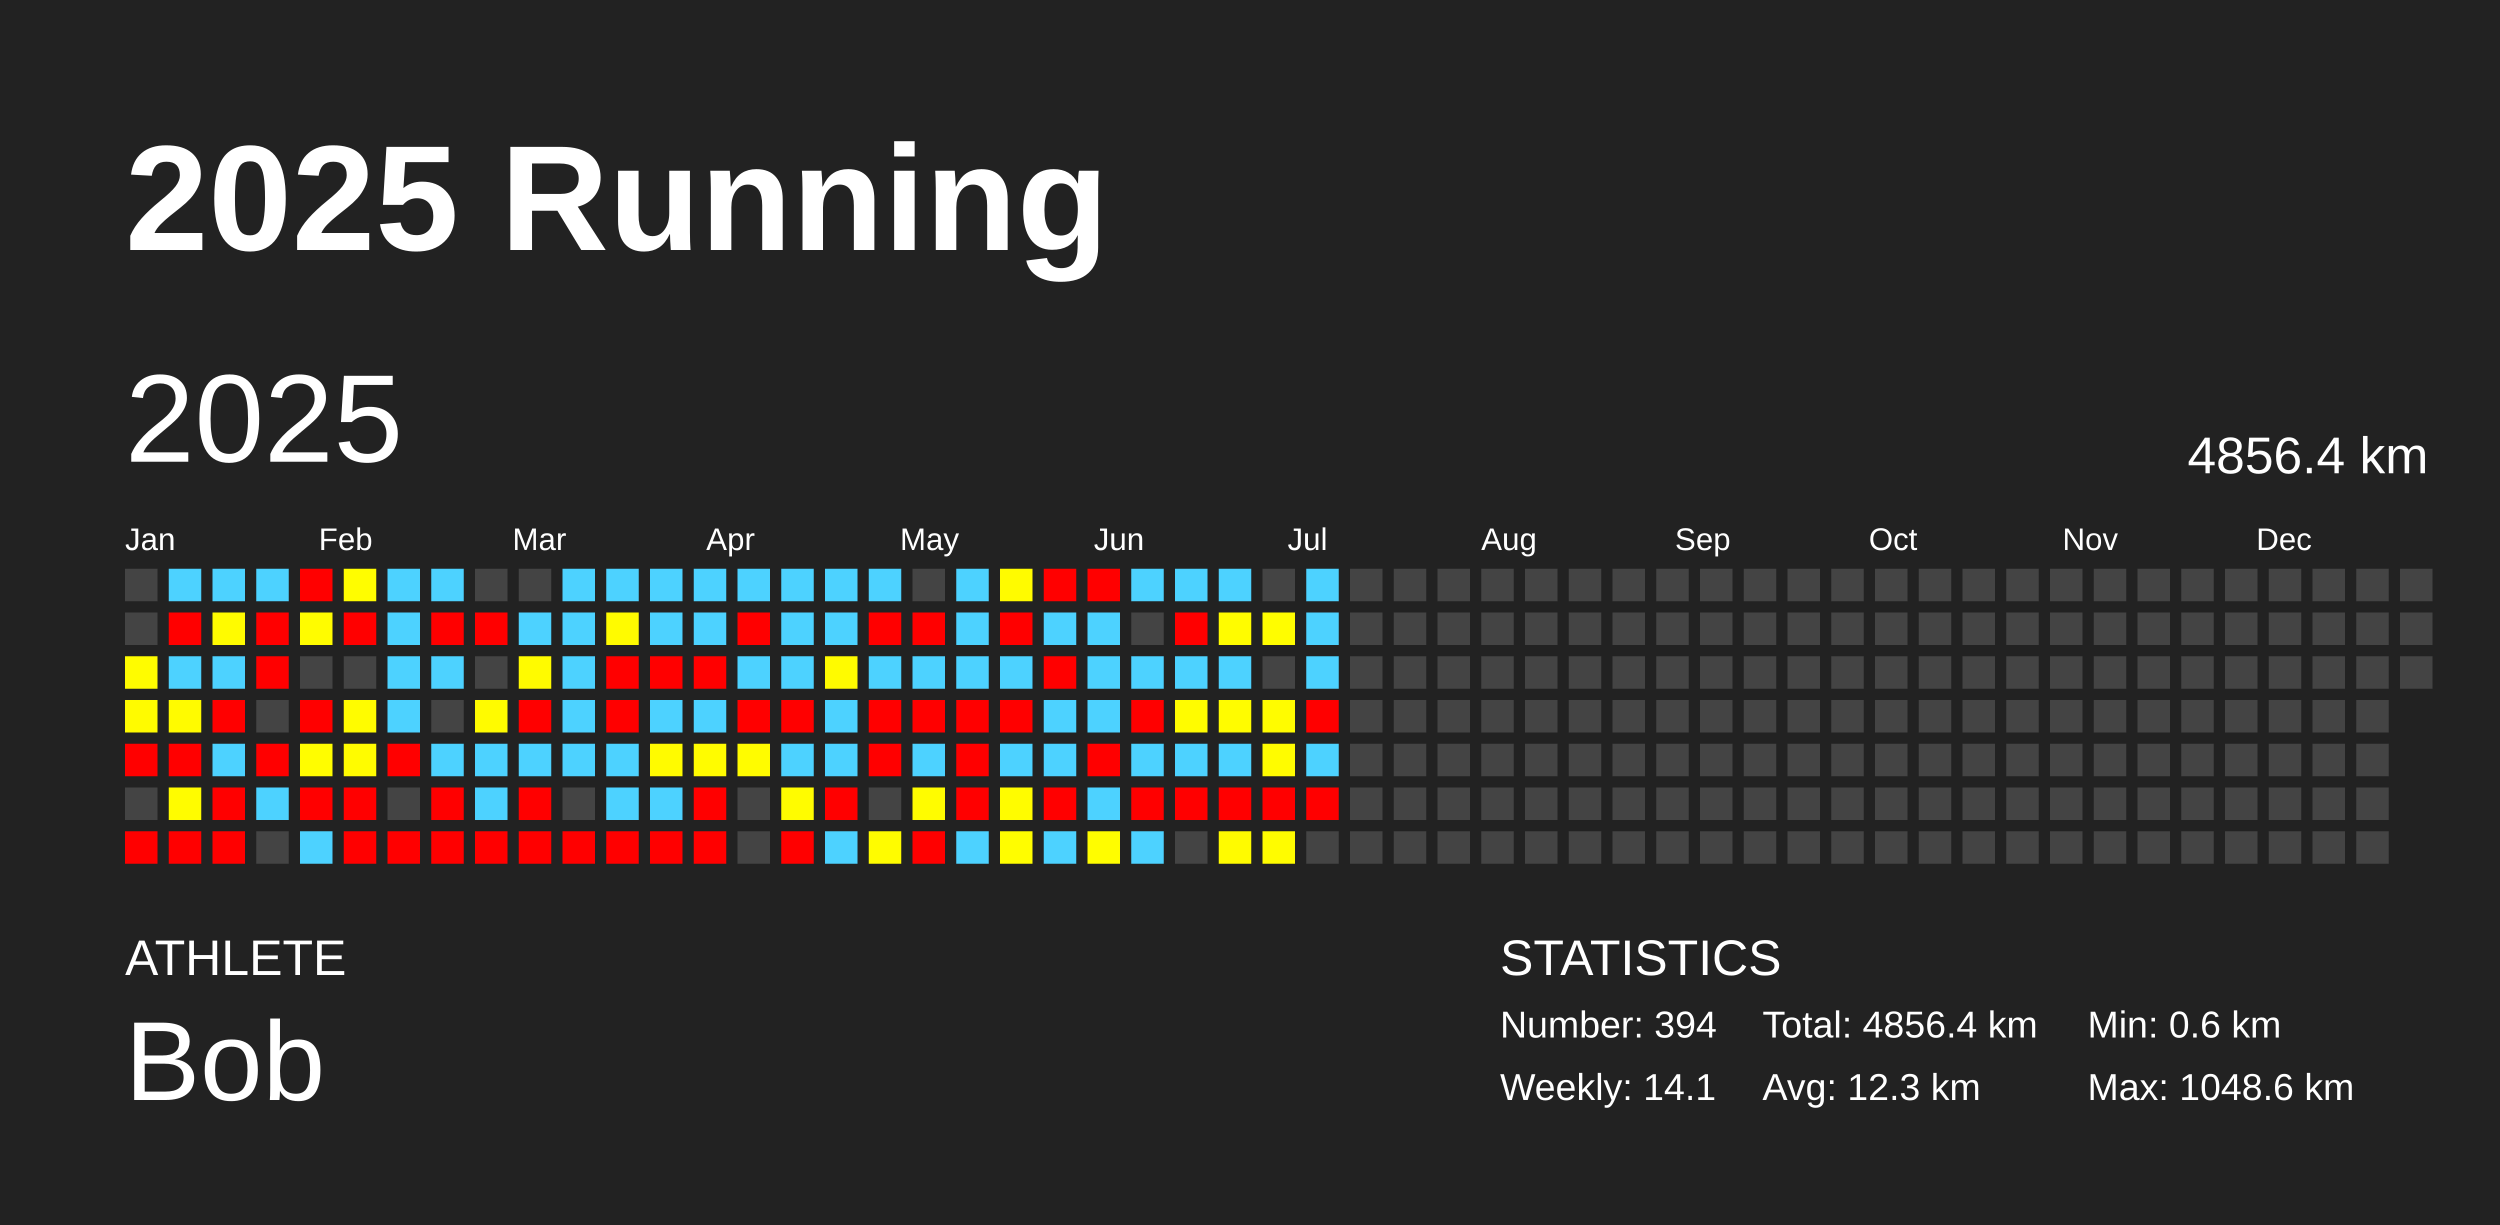
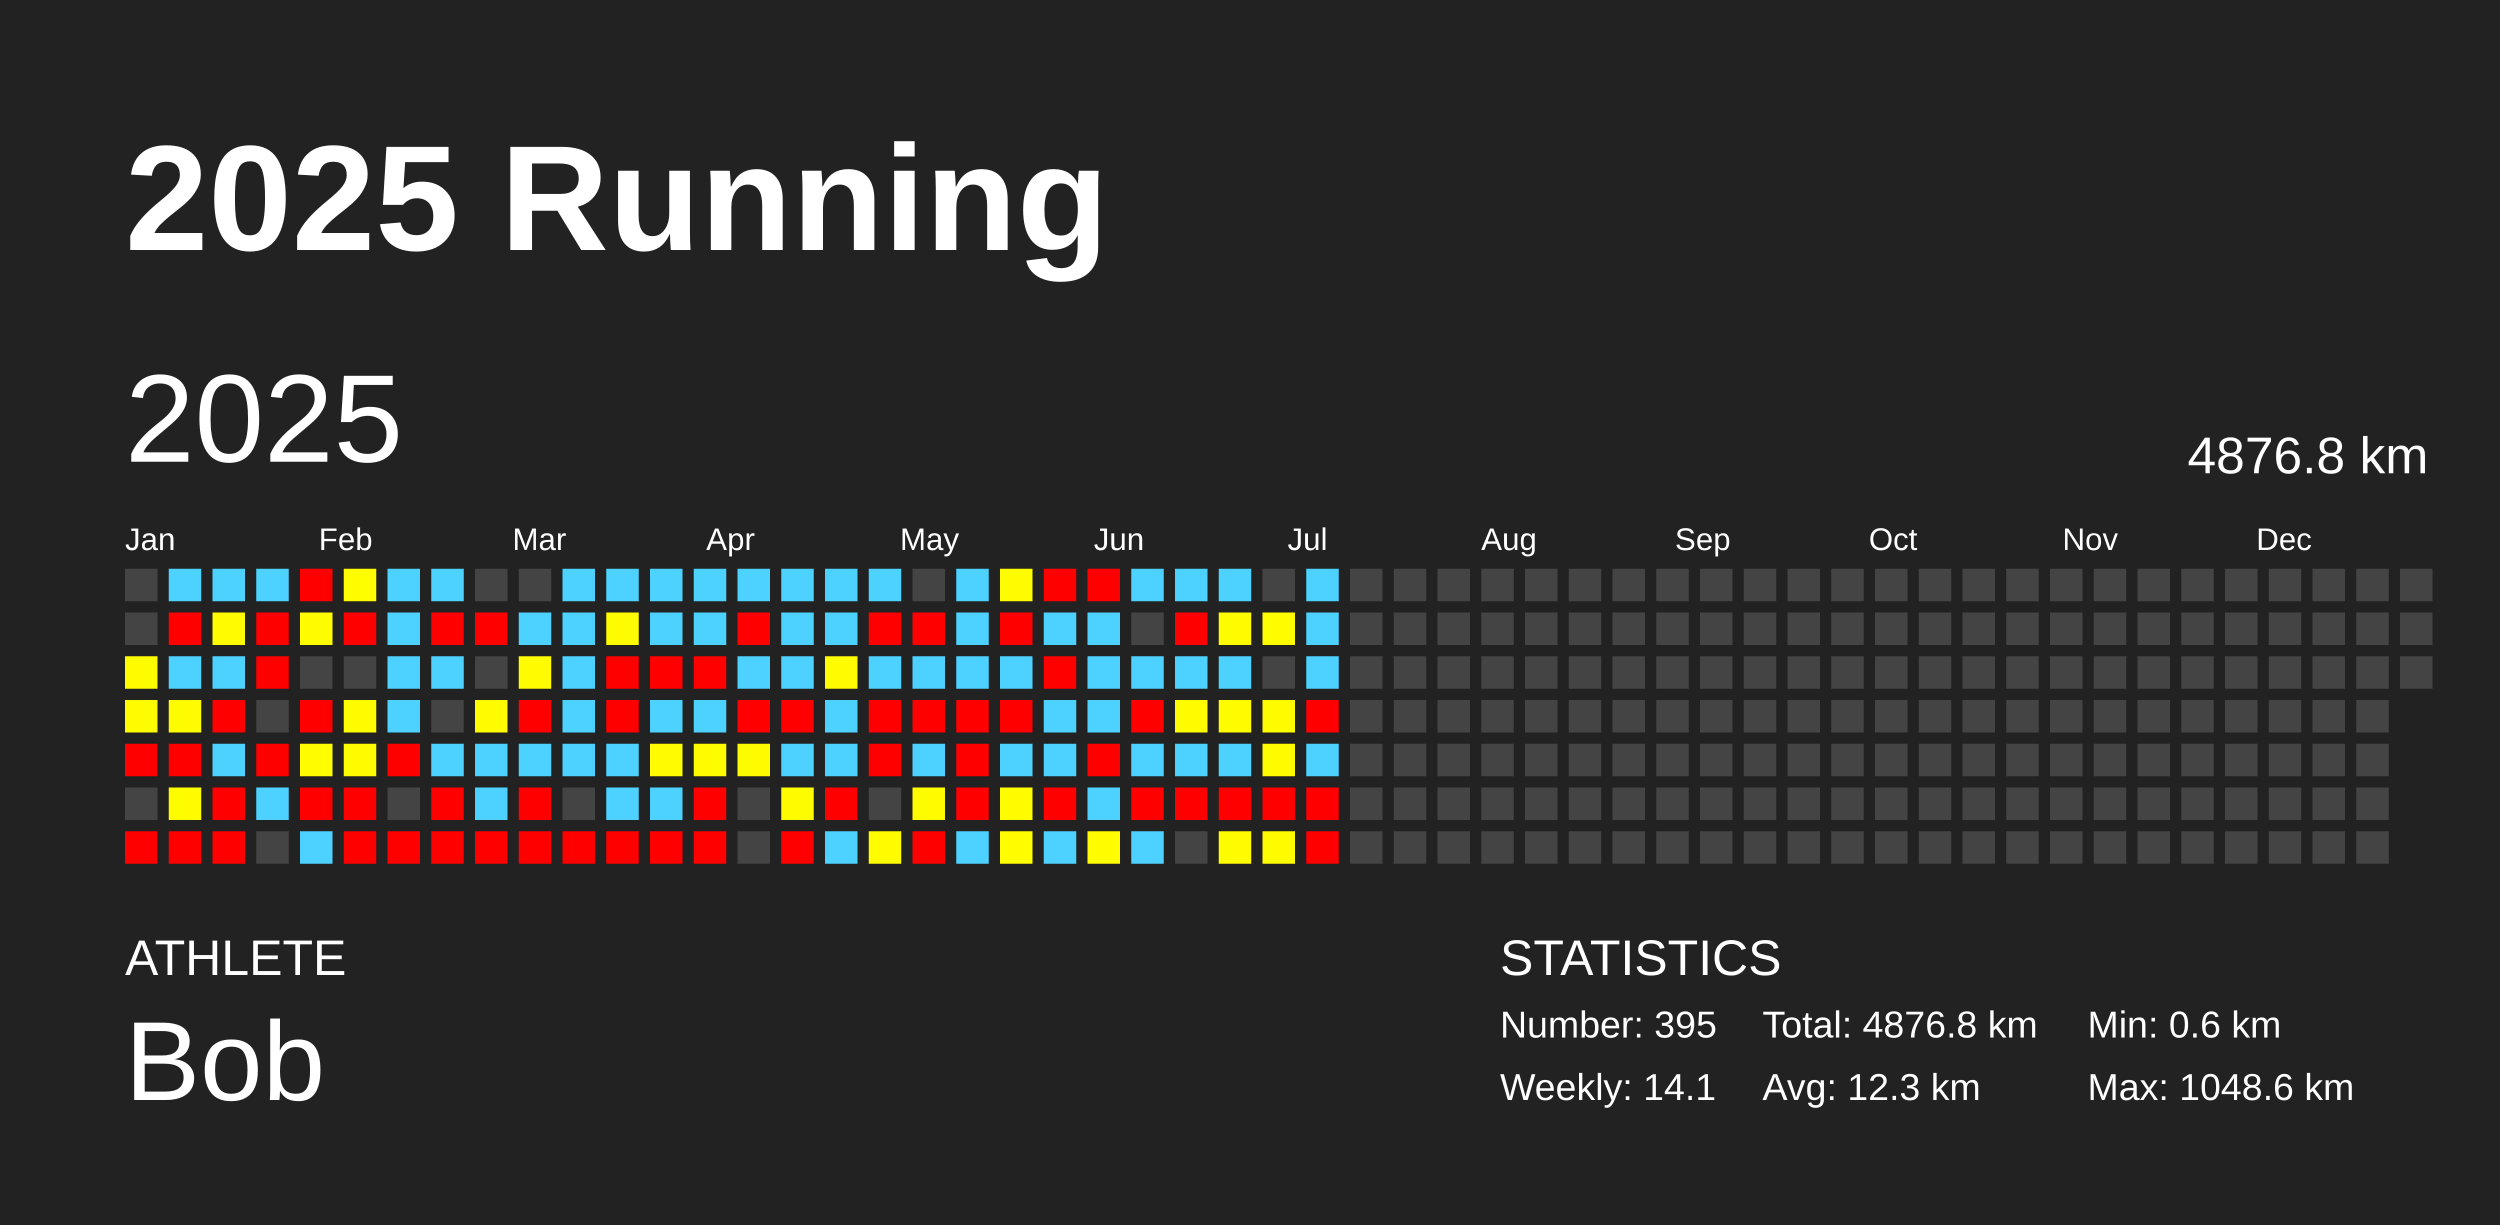
<svg xmlns="http://www.w3.org/2000/svg" baseProfile="full" height="98mm" version="1.1" viewBox="0,0,200,98" width="200mm">
  <defs />
  <rect fill="#222222" height="98" width="200" x="0" y="0" />
  <text fill="#FFFFFF" style="font-size:12px; font-family:Arial; font-weight:bold;" x="10" y="20">2025 Running</text>
  <text fill="#FFFFFF" style="font-size:4px; font-family:Arial" x="10" y="78">ATHLETE</text>
  <text fill="#FFFFFF" style="font-size:9px; font-family:Arial" x="10" y="88">Bob</text>
  <text fill="#FFFFFF" style="font-size:4px; font-family:Arial" x="120" y="78">STATISTICS</text>
-   <text fill="#FFFFFF" style="font-size:3px; font-family:Arial" x="120" y="83">Number: 394</text>
+   <text fill="#FFFFFF" style="font-size:3px; font-family:Arial" x="120" y="83">Number: 395</text>
  <text fill="#FFFFFF" style="font-size:3px; font-family:Arial" x="120" y="88">Weekly: 14.1</text>
-   <text fill="#FFFFFF" style="font-size:3px; font-family:Arial" x="141" y="83">Total: 4856.4 km</text>
+   <text fill="#FFFFFF" style="font-size:3px; font-family:Arial" x="141" y="83">Total: 4876.8 km</text>
  <text fill="#FFFFFF" style="font-size:3px; font-family:Arial" x="141" y="88">Avg: 12.3 km</text>
  <text fill="#FFFFFF" style="font-size:3px; font-family:Arial" x="167" y="83">Min: 0.6 km</text>
  <text fill="#FFFFFF" style="font-size:3px; font-family:Arial" x="167" y="88">Max: 1048.6 km</text>
  <text dominant-baseline="hanging" fill="#FFFFFF" style="font-size:10.0px; font-family:Arial;" x="10" y="30">2025</text>
-   <text dominant-baseline="hanging" fill="#FFFFFF" style="font-size:4.125px; font-family:Arial;" x="175" y="35">4856.4 km</text>
+   <text dominant-baseline="hanging" fill="#FFFFFF" style="font-size:4.125px; font-family:Arial;" x="175" y="35">4876.8 km</text>
  <text fill="#FFFFFF" style="font-size:2.5px; font-family:Arial" x="10.0" y="44">Jan</text>
  <text fill="#FFFFFF" style="font-size:2.5px; font-family:Arial" x="25.5" y="44">Feb</text>
  <text fill="#FFFFFF" style="font-size:2.5px; font-family:Arial" x="41.0" y="44">Mar</text>
  <text fill="#FFFFFF" style="font-size:2.5px; font-family:Arial" x="56.5" y="44">Apr</text>
  <text fill="#FFFFFF" style="font-size:2.5px; font-family:Arial" x="72.0" y="44">May</text>
  <text fill="#FFFFFF" style="font-size:2.5px; font-family:Arial" x="87.5" y="44">Jun</text>
  <text fill="#FFFFFF" style="font-size:2.5px; font-family:Arial" x="103.0" y="44">Jul</text>
  <text fill="#FFFFFF" style="font-size:2.5px; font-family:Arial" x="118.5" y="44">Aug</text>
  <text fill="#FFFFFF" style="font-size:2.5px; font-family:Arial" x="134.0" y="44">Sep</text>
  <text fill="#FFFFFF" style="font-size:2.5px; font-family:Arial" x="149.5" y="44">Oct</text>
  <text fill="#FFFFFF" style="font-size:2.5px; font-family:Arial" x="165.0" y="44">Nov</text>
  <text fill="#FFFFFF" style="font-size:2.5px; font-family:Arial" x="180.5" y="44">Dec</text>
  <rect fill="#444444" height="2.6" width="2.6" x="10.0" y="45.5" />
  <rect fill="#444444" height="2.6" width="2.6" x="10.0" y="49.0" />
  <rect fill="#fffc00" height="2.6" width="2.6" x="10.0" y="52.5" />
  <rect fill="#fffb00" height="2.6" width="2.6" x="10.0" y="56.0" />
  <rect fill="red" height="2.6" width="2.6" x="10.0" y="59.5" />
  <rect fill="#444444" height="2.6" width="2.6" x="10.0" y="63.0" />
  <rect fill="red" height="2.6" width="2.6" x="10.0" y="66.5" />
  <rect fill="#4dd2ff" height="2.6" width="2.6" x="13.5" y="45.5" />
  <rect fill="red" height="2.6" width="2.6" x="13.5" y="49.0" />
  <rect fill="#4dd2ff" height="2.6" width="2.6" x="13.5" y="52.5" />
  <rect fill="#fffb00" height="2.6" width="2.6" x="13.5" y="56.0" />
  <rect fill="red" height="2.6" width="2.6" x="13.5" y="59.5" />
  <rect fill="#fffc00" height="2.6" width="2.6" x="13.5" y="63.0" />
  <rect fill="red" height="2.6" width="2.6" x="13.5" y="66.5" />
  <rect fill="#4dd2ff" height="2.6" width="2.6" x="17.0" y="45.5" />
  <rect fill="#fffb00" height="2.6" width="2.6" x="17.0" y="49.0" />
  <rect fill="#4dd2ff" height="2.6" width="2.6" x="17.0" y="52.5" />
  <rect fill="red" height="2.6" width="2.6" x="17.0" y="56.0" />
  <rect fill="#4dd2ff" height="2.6" width="2.6" x="17.0" y="59.5" />
  <rect fill="red" height="2.6" width="2.6" x="17.0" y="63.0" />
  <rect fill="red" height="2.6" width="2.6" x="17.0" y="66.5" />
  <rect fill="#4dd2ff" height="2.6" width="2.6" x="20.5" y="45.5" />
  <rect fill="red" height="2.6" width="2.6" x="20.5" y="49.0" />
  <rect fill="red" height="2.6" width="2.6" x="20.5" y="52.5" />
  <rect fill="#444444" height="2.6" width="2.6" x="20.5" y="56.0" />
  <rect fill="red" height="2.6" width="2.6" x="20.5" y="59.5" />
  <rect fill="#4dd2ff" height="2.6" width="2.6" x="20.5" y="63.0" />
  <rect fill="#444444" height="2.6" width="2.6" x="20.5" y="66.5" />
  <rect fill="red" height="2.6" width="2.6" x="24.0" y="45.5" />
  <rect fill="#fffc00" height="2.6" width="2.6" x="24.0" y="49.0" />
  <rect fill="#444444" height="2.6" width="2.6" x="24.0" y="52.5" />
  <rect fill="red" height="2.6" width="2.6" x="24.0" y="56.0" />
  <rect fill="#fffd00" height="2.6" width="2.6" x="24.0" y="59.5" />
  <rect fill="red" height="2.6" width="2.6" x="24.0" y="63.0" />
  <rect fill="#4dd2ff" height="2.6" width="2.6" x="24.0" y="66.5" />
  <rect fill="#fffd00" height="2.6" width="2.6" x="27.5" y="45.5" />
  <rect fill="red" height="2.6" width="2.6" x="27.5" y="49.0" />
  <rect fill="#444444" height="2.6" width="2.6" x="27.5" y="52.5" />
  <rect fill="#fffc00" height="2.6" width="2.6" x="27.5" y="56.0" />
  <rect fill="#fffc00" height="2.6" width="2.6" x="27.5" y="59.5" />
  <rect fill="red" height="2.6" width="2.6" x="27.5" y="63.0" />
  <rect fill="red" height="2.6" width="2.6" x="27.5" y="66.5" />
  <rect fill="#4dd2ff" height="2.6" width="2.6" x="31.0" y="45.5" />
  <rect fill="#4dd2ff" height="2.6" width="2.6" x="31.0" y="49.0" />
  <rect fill="#4dd2ff" height="2.6" width="2.6" x="31.0" y="52.5" />
  <rect fill="#4dd2ff" height="2.6" width="2.6" x="31.0" y="56.0" />
  <rect fill="red" height="2.6" width="2.6" x="31.0" y="59.5" />
  <rect fill="#444444" height="2.6" width="2.6" x="31.0" y="63.0" />
  <rect fill="red" height="2.6" width="2.6" x="31.0" y="66.5" />
  <rect fill="#4dd2ff" height="2.6" width="2.6" x="34.5" y="45.5" />
  <rect fill="red" height="2.6" width="2.6" x="34.5" y="49.0" />
  <rect fill="#4dd2ff" height="2.6" width="2.6" x="34.5" y="52.5" />
  <rect fill="#444444" height="2.6" width="2.6" x="34.5" y="56.0" />
  <rect fill="#4dd2ff" height="2.6" width="2.6" x="34.5" y="59.5" />
  <rect fill="red" height="2.6" width="2.6" x="34.5" y="63.0" />
  <rect fill="red" height="2.6" width="2.6" x="34.5" y="66.5" />
  <rect fill="#444444" height="2.6" width="2.6" x="38.0" y="45.5" />
  <rect fill="red" height="2.6" width="2.6" x="38.0" y="49.0" />
  <rect fill="#444444" height="2.6" width="2.6" x="38.0" y="52.5" />
  <rect fill="#fffb00" height="2.6" width="2.6" x="38.0" y="56.0" />
  <rect fill="#4dd2ff" height="2.6" width="2.6" x="38.0" y="59.5" />
  <rect fill="#4dd2ff" height="2.6" width="2.6" x="38.0" y="63.0" />
  <rect fill="red" height="2.6" width="2.6" x="38.0" y="66.5" />
  <rect fill="#444444" height="2.6" width="2.6" x="41.5" y="45.5" />
  <rect fill="#4dd2ff" height="2.6" width="2.6" x="41.5" y="49.0" />
  <rect fill="#fffb00" height="2.6" width="2.6" x="41.5" y="52.5" />
  <rect fill="red" height="2.6" width="2.6" x="41.5" y="56.0" />
  <rect fill="#4dd2ff" height="2.6" width="2.6" x="41.5" y="59.5" />
  <rect fill="red" height="2.6" width="2.6" x="41.5" y="63.0" />
  <rect fill="red" height="2.6" width="2.6" x="41.5" y="66.5" />
  <rect fill="#4dd2ff" height="2.6" width="2.6" x="45.0" y="45.5" />
  <rect fill="#4dd2ff" height="2.6" width="2.6" x="45.0" y="49.0" />
  <rect fill="#4dd2ff" height="2.6" width="2.6" x="45.0" y="52.5" />
  <rect fill="#4dd2ff" height="2.6" width="2.6" x="45.0" y="56.0" />
  <rect fill="#4dd2ff" height="2.6" width="2.6" x="45.0" y="59.5" />
  <rect fill="#444444" height="2.6" width="2.6" x="45.0" y="63.0" />
  <rect fill="red" height="2.6" width="2.6" x="45.0" y="66.5" />
  <rect fill="#4dd2ff" height="2.6" width="2.6" x="48.5" y="45.5" />
  <rect fill="#fffb00" height="2.6" width="2.6" x="48.5" y="49.0" />
  <rect fill="red" height="2.6" width="2.6" x="48.5" y="52.5" />
  <rect fill="red" height="2.6" width="2.6" x="48.5" y="56.0" />
  <rect fill="#4dd2ff" height="2.6" width="2.6" x="48.5" y="59.5" />
  <rect fill="#4dd2ff" height="2.6" width="2.6" x="48.5" y="63.0" />
  <rect fill="red" height="2.6" width="2.6" x="48.5" y="66.5" />
  <rect fill="#4dd2ff" height="2.6" width="2.6" x="52.0" y="45.5" />
  <rect fill="#4dd2ff" height="2.6" width="2.6" x="52.0" y="49.0" />
  <rect fill="red" height="2.6" width="2.6" x="52.0" y="52.5" />
  <rect fill="#4dd2ff" height="2.6" width="2.6" x="52.0" y="56.0" />
  <rect fill="#fffb00" height="2.6" width="2.6" x="52.0" y="59.5" />
  <rect fill="#4dd2ff" height="2.6" width="2.6" x="52.0" y="63.0" />
  <rect fill="red" height="2.6" width="2.6" x="52.0" y="66.5" />
  <rect fill="#4dd2ff" height="2.6" width="2.6" x="55.5" y="45.5" />
  <rect fill="#4dd2ff" height="2.6" width="2.6" x="55.5" y="49.0" />
  <rect fill="red" height="2.6" width="2.6" x="55.5" y="52.5" />
  <rect fill="#4dd2ff" height="2.6" width="2.6" x="55.5" y="56.0" />
  <rect fill="#fffc00" height="2.6" width="2.6" x="55.5" y="59.5" />
  <rect fill="red" height="2.6" width="2.6" x="55.5" y="63.0" />
  <rect fill="red" height="2.6" width="2.6" x="55.5" y="66.5" />
  <rect fill="#4dd2ff" height="2.6" width="2.6" x="59.0" y="45.5" />
  <rect fill="red" height="2.6" width="2.6" x="59.0" y="49.0" />
  <rect fill="#4dd2ff" height="2.6" width="2.6" x="59.0" y="52.5" />
  <rect fill="red" height="2.6" width="2.6" x="59.0" y="56.0" />
  <rect fill="#fffc00" height="2.6" width="2.6" x="59.0" y="59.5" />
  <rect fill="#444444" height="2.6" width="2.6" x="59.0" y="63.0" />
  <rect fill="#444444" height="2.6" width="2.6" x="59.0" y="66.5" />
  <rect fill="#4dd2ff" height="2.6" width="2.6" x="62.5" y="45.5" />
  <rect fill="#4dd2ff" height="2.6" width="2.6" x="62.5" y="49.0" />
  <rect fill="#4dd2ff" height="2.6" width="2.6" x="62.5" y="52.5" />
  <rect fill="red" height="2.6" width="2.6" x="62.5" y="56.0" />
  <rect fill="#4dd2ff" height="2.6" width="2.6" x="62.5" y="59.5" />
  <rect fill="#fffc00" height="2.6" width="2.6" x="62.5" y="63.0" />
  <rect fill="red" height="2.6" width="2.6" x="62.5" y="66.5" />
  <rect fill="#4dd2ff" height="2.6" width="2.6" x="66.0" y="45.5" />
  <rect fill="#4dd2ff" height="2.6" width="2.6" x="66.0" y="49.0" />
  <rect fill="#fffb00" height="2.6" width="2.6" x="66.0" y="52.5" />
  <rect fill="#4dd2ff" height="2.6" width="2.6" x="66.0" y="56.0" />
  <rect fill="#4dd2ff" height="2.6" width="2.6" x="66.0" y="59.5" />
  <rect fill="red" height="2.6" width="2.6" x="66.0" y="63.0" />
  <rect fill="#4dd2ff" height="2.6" width="2.6" x="66.0" y="66.5" />
  <rect fill="#4dd2ff" height="2.6" width="2.6" x="69.5" y="45.5" />
  <rect fill="red" height="2.6" width="2.6" x="69.5" y="49.0" />
  <rect fill="#4dd2ff" height="2.6" width="2.6" x="69.5" y="52.5" />
  <rect fill="red" height="2.6" width="2.6" x="69.5" y="56.0" />
  <rect fill="red" height="2.6" width="2.6" x="69.5" y="59.5" />
  <rect fill="#444444" height="2.6" width="2.6" x="69.5" y="63.0" />
  <rect fill="#fffc00" height="2.6" width="2.6" x="69.5" y="66.5" />
  <rect fill="#444444" height="2.6" width="2.6" x="73.0" y="45.5" />
  <rect fill="red" height="2.6" width="2.6" x="73.0" y="49.0" />
  <rect fill="#4dd2ff" height="2.6" width="2.6" x="73.0" y="52.5" />
  <rect fill="red" height="2.6" width="2.6" x="73.0" y="56.0" />
  <rect fill="#4dd2ff" height="2.6" width="2.6" x="73.0" y="59.5" />
  <rect fill="#fffc00" height="2.6" width="2.6" x="73.0" y="63.0" />
  <rect fill="red" height="2.6" width="2.6" x="73.0" y="66.5" />
  <rect fill="#4dd2ff" height="2.6" width="2.6" x="76.5" y="45.5" />
  <rect fill="#4dd2ff" height="2.6" width="2.6" x="76.5" y="49.0" />
  <rect fill="#4dd2ff" height="2.6" width="2.6" x="76.5" y="52.5" />
  <rect fill="red" height="2.6" width="2.6" x="76.5" y="56.0" />
  <rect fill="red" height="2.6" width="2.6" x="76.5" y="59.5" />
  <rect fill="red" height="2.6" width="2.6" x="76.5" y="63.0" />
  <rect fill="#4dd2ff" height="2.6" width="2.6" x="76.5" y="66.5" />
  <rect fill="#fffb00" height="2.6" width="2.6" x="80.0" y="45.5" />
  <rect fill="red" height="2.6" width="2.6" x="80.0" y="49.0" />
  <rect fill="#4dd2ff" height="2.6" width="2.6" x="80.0" y="52.5" />
  <rect fill="red" height="2.6" width="2.6" x="80.0" y="56.0" />
  <rect fill="#4dd2ff" height="2.6" width="2.6" x="80.0" y="59.5" />
  <rect fill="#fffc00" height="2.6" width="2.6" x="80.0" y="63.0" />
  <rect fill="#fffd00" height="2.6" width="2.6" x="80.0" y="66.5" />
  <rect fill="red" height="2.6" width="2.6" x="83.5" y="45.5" />
  <rect fill="#4dd2ff" height="2.6" width="2.6" x="83.5" y="49.0" />
  <rect fill="red" height="2.6" width="2.6" x="83.5" y="52.5" />
  <rect fill="#4dd2ff" height="2.6" width="2.6" x="83.5" y="56.0" />
  <rect fill="#4dd2ff" height="2.6" width="2.6" x="83.5" y="59.5" />
  <rect fill="red" height="2.6" width="2.6" x="83.5" y="63.0" />
  <rect fill="#4dd2ff" height="2.6" width="2.6" x="83.5" y="66.5" />
  <rect fill="red" height="2.6" width="2.6" x="87.0" y="45.5" />
  <rect fill="#4dd2ff" height="2.6" width="2.6" x="87.0" y="49.0" />
  <rect fill="#4dd2ff" height="2.6" width="2.6" x="87.0" y="52.5" />
  <rect fill="#4dd2ff" height="2.6" width="2.6" x="87.0" y="56.0" />
  <rect fill="red" height="2.6" width="2.6" x="87.0" y="59.5" />
  <rect fill="#4dd2ff" height="2.6" width="2.6" x="87.0" y="63.0" />
  <rect fill="#fffd00" height="2.6" width="2.6" x="87.0" y="66.5" />
  <rect fill="#4dd2ff" height="2.6" width="2.6" x="90.5" y="45.5" />
  <rect fill="#444444" height="2.6" width="2.6" x="90.5" y="49.0" />
  <rect fill="#4dd2ff" height="2.6" width="2.6" x="90.5" y="52.5" />
  <rect fill="red" height="2.6" width="2.6" x="90.5" y="56.0" />
  <rect fill="#4dd2ff" height="2.6" width="2.6" x="90.5" y="59.5" />
  <rect fill="red" height="2.6" width="2.6" x="90.5" y="63.0" />
  <rect fill="#4dd2ff" height="2.6" width="2.6" x="90.5" y="66.5" />
  <rect fill="#4dd2ff" height="2.6" width="2.6" x="94.0" y="45.5" />
  <rect fill="red" height="2.6" width="2.6" x="94.0" y="49.0" />
  <rect fill="#4dd2ff" height="2.6" width="2.6" x="94.0" y="52.5" />
  <rect fill="#fffc00" height="2.6" width="2.6" x="94.0" y="56.0" />
  <rect fill="#4dd2ff" height="2.6" width="2.6" x="94.0" y="59.5" />
  <rect fill="red" height="2.6" width="2.6" x="94.0" y="63.0" />
  <rect fill="#444444" height="2.6" width="2.6" x="94.0" y="66.5" />
  <rect fill="#4dd2ff" height="2.6" width="2.6" x="97.5" y="45.5" />
  <rect fill="#fffc00" height="2.6" width="2.6" x="97.5" y="49.0" />
  <rect fill="#4dd2ff" height="2.6" width="2.6" x="97.5" y="52.5" />
  <rect fill="#fffc00" height="2.6" width="2.6" x="97.5" y="56.0" />
  <rect fill="#4dd2ff" height="2.6" width="2.6" x="97.5" y="59.5" />
  <rect fill="red" height="2.6" width="2.6" x="97.5" y="63.0" />
  <rect fill="#fffb00" height="2.6" width="2.6" x="97.5" y="66.5" />
  <rect fill="#444444" height="2.6" width="2.6" x="101.0" y="45.5" />
  <rect fill="#fffd00" height="2.6" width="2.6" x="101.0" y="49.0" />
  <rect fill="#444444" height="2.6" width="2.6" x="101.0" y="52.5" />
  <rect fill="#fffc00" height="2.6" width="2.6" x="101.0" y="56.0" />
  <rect fill="#fffc00" height="2.6" width="2.6" x="101.0" y="59.5" />
  <rect fill="red" height="2.6" width="2.6" x="101.0" y="63.0" />
  <rect fill="#fffc00" height="2.6" width="2.6" x="101.0" y="66.5" />
  <rect fill="#4dd2ff" height="2.6" width="2.6" x="104.5" y="45.5" />
  <rect fill="#4dd2ff" height="2.6" width="2.6" x="104.5" y="49.0" />
  <rect fill="#4dd2ff" height="2.6" width="2.6" x="104.5" y="52.5" />
  <rect fill="red" height="2.6" width="2.6" x="104.5" y="56.0" />
  <rect fill="#4dd2ff" height="2.6" width="2.6" x="104.5" y="59.5" />
  <rect fill="red" height="2.6" width="2.6" x="104.5" y="63.0" />
-   <rect fill="#444444" height="2.6" width="2.6" x="104.5" y="66.5" />
+   <rect fill="red" height="2.6" width="2.6" x="104.5" y="66.5" />
  <rect fill="#444444" height="2.6" width="2.6" x="108.0" y="45.5" />
  <rect fill="#444444" height="2.6" width="2.6" x="108.0" y="49.0" />
  <rect fill="#444444" height="2.6" width="2.6" x="108.0" y="52.5" />
  <rect fill="#444444" height="2.6" width="2.6" x="108.0" y="56.0" />
  <rect fill="#444444" height="2.6" width="2.6" x="108.0" y="59.5" />
  <rect fill="#444444" height="2.6" width="2.6" x="108.0" y="63.0" />
  <rect fill="#444444" height="2.6" width="2.6" x="108.0" y="66.5" />
  <rect fill="#444444" height="2.6" width="2.6" x="111.5" y="45.5" />
  <rect fill="#444444" height="2.6" width="2.6" x="111.5" y="49.0" />
  <rect fill="#444444" height="2.6" width="2.6" x="111.5" y="52.5" />
  <rect fill="#444444" height="2.6" width="2.6" x="111.5" y="56.0" />
  <rect fill="#444444" height="2.6" width="2.6" x="111.5" y="59.5" />
  <rect fill="#444444" height="2.6" width="2.6" x="111.5" y="63.0" />
  <rect fill="#444444" height="2.6" width="2.6" x="111.5" y="66.5" />
  <rect fill="#444444" height="2.6" width="2.6" x="115.0" y="45.5" />
  <rect fill="#444444" height="2.6" width="2.6" x="115.0" y="49.0" />
  <rect fill="#444444" height="2.6" width="2.6" x="115.0" y="52.5" />
  <rect fill="#444444" height="2.6" width="2.6" x="115.0" y="56.0" />
  <rect fill="#444444" height="2.6" width="2.6" x="115.0" y="59.5" />
  <rect fill="#444444" height="2.6" width="2.6" x="115.0" y="63.0" />
  <rect fill="#444444" height="2.6" width="2.6" x="115.0" y="66.5" />
  <rect fill="#444444" height="2.6" width="2.6" x="118.5" y="45.5" />
  <rect fill="#444444" height="2.6" width="2.6" x="118.5" y="49.0" />
  <rect fill="#444444" height="2.6" width="2.6" x="118.5" y="52.5" />
  <rect fill="#444444" height="2.6" width="2.6" x="118.5" y="56.0" />
  <rect fill="#444444" height="2.6" width="2.6" x="118.5" y="59.5" />
  <rect fill="#444444" height="2.6" width="2.6" x="118.5" y="63.0" />
  <rect fill="#444444" height="2.6" width="2.6" x="118.5" y="66.5" />
  <rect fill="#444444" height="2.6" width="2.6" x="122.0" y="45.5" />
  <rect fill="#444444" height="2.6" width="2.6" x="122.0" y="49.0" />
  <rect fill="#444444" height="2.6" width="2.6" x="122.0" y="52.5" />
  <rect fill="#444444" height="2.6" width="2.6" x="122.0" y="56.0" />
  <rect fill="#444444" height="2.6" width="2.6" x="122.0" y="59.5" />
  <rect fill="#444444" height="2.6" width="2.6" x="122.0" y="63.0" />
  <rect fill="#444444" height="2.6" width="2.6" x="122.0" y="66.5" />
  <rect fill="#444444" height="2.6" width="2.6" x="125.5" y="45.5" />
  <rect fill="#444444" height="2.6" width="2.6" x="125.5" y="49.0" />
  <rect fill="#444444" height="2.6" width="2.6" x="125.5" y="52.5" />
  <rect fill="#444444" height="2.6" width="2.6" x="125.5" y="56.0" />
  <rect fill="#444444" height="2.6" width="2.6" x="125.5" y="59.5" />
  <rect fill="#444444" height="2.6" width="2.6" x="125.5" y="63.0" />
  <rect fill="#444444" height="2.6" width="2.6" x="125.5" y="66.5" />
  <rect fill="#444444" height="2.6" width="2.6" x="129.0" y="45.5" />
  <rect fill="#444444" height="2.6" width="2.6" x="129.0" y="49.0" />
  <rect fill="#444444" height="2.6" width="2.6" x="129.0" y="52.5" />
  <rect fill="#444444" height="2.6" width="2.6" x="129.0" y="56.0" />
  <rect fill="#444444" height="2.6" width="2.6" x="129.0" y="59.5" />
  <rect fill="#444444" height="2.6" width="2.6" x="129.0" y="63.0" />
  <rect fill="#444444" height="2.6" width="2.6" x="129.0" y="66.5" />
  <rect fill="#444444" height="2.6" width="2.6" x="132.5" y="45.5" />
  <rect fill="#444444" height="2.6" width="2.6" x="132.5" y="49.0" />
  <rect fill="#444444" height="2.6" width="2.6" x="132.5" y="52.5" />
  <rect fill="#444444" height="2.6" width="2.6" x="132.5" y="56.0" />
  <rect fill="#444444" height="2.6" width="2.6" x="132.5" y="59.5" />
  <rect fill="#444444" height="2.6" width="2.6" x="132.5" y="63.0" />
  <rect fill="#444444" height="2.6" width="2.6" x="132.5" y="66.5" />
  <rect fill="#444444" height="2.6" width="2.6" x="136.0" y="45.5" />
  <rect fill="#444444" height="2.6" width="2.6" x="136.0" y="49.0" />
  <rect fill="#444444" height="2.6" width="2.6" x="136.0" y="52.5" />
  <rect fill="#444444" height="2.6" width="2.6" x="136.0" y="56.0" />
  <rect fill="#444444" height="2.6" width="2.6" x="136.0" y="59.5" />
  <rect fill="#444444" height="2.6" width="2.6" x="136.0" y="63.0" />
  <rect fill="#444444" height="2.6" width="2.6" x="136.0" y="66.5" />
  <rect fill="#444444" height="2.6" width="2.6" x="139.5" y="45.5" />
  <rect fill="#444444" height="2.6" width="2.6" x="139.5" y="49.0" />
  <rect fill="#444444" height="2.6" width="2.6" x="139.5" y="52.5" />
  <rect fill="#444444" height="2.6" width="2.6" x="139.5" y="56.0" />
  <rect fill="#444444" height="2.6" width="2.6" x="139.5" y="59.5" />
  <rect fill="#444444" height="2.6" width="2.6" x="139.5" y="63.0" />
  <rect fill="#444444" height="2.6" width="2.6" x="139.5" y="66.5" />
  <rect fill="#444444" height="2.6" width="2.6" x="143.0" y="45.5" />
  <rect fill="#444444" height="2.6" width="2.6" x="143.0" y="49.0" />
  <rect fill="#444444" height="2.6" width="2.6" x="143.0" y="52.5" />
  <rect fill="#444444" height="2.6" width="2.6" x="143.0" y="56.0" />
  <rect fill="#444444" height="2.6" width="2.6" x="143.0" y="59.5" />
  <rect fill="#444444" height="2.6" width="2.6" x="143.0" y="63.0" />
  <rect fill="#444444" height="2.6" width="2.6" x="143.0" y="66.5" />
  <rect fill="#444444" height="2.6" width="2.6" x="146.5" y="45.5" />
  <rect fill="#444444" height="2.6" width="2.6" x="146.5" y="49.0" />
  <rect fill="#444444" height="2.6" width="2.6" x="146.5" y="52.5" />
  <rect fill="#444444" height="2.6" width="2.6" x="146.5" y="56.0" />
  <rect fill="#444444" height="2.6" width="2.6" x="146.5" y="59.5" />
  <rect fill="#444444" height="2.6" width="2.6" x="146.5" y="63.0" />
  <rect fill="#444444" height="2.6" width="2.6" x="146.5" y="66.5" />
  <rect fill="#444444" height="2.6" width="2.6" x="150.0" y="45.5" />
  <rect fill="#444444" height="2.6" width="2.6" x="150.0" y="49.0" />
  <rect fill="#444444" height="2.6" width="2.6" x="150.0" y="52.5" />
  <rect fill="#444444" height="2.6" width="2.6" x="150.0" y="56.0" />
  <rect fill="#444444" height="2.6" width="2.6" x="150.0" y="59.5" />
  <rect fill="#444444" height="2.6" width="2.6" x="150.0" y="63.0" />
  <rect fill="#444444" height="2.6" width="2.6" x="150.0" y="66.5" />
  <rect fill="#444444" height="2.6" width="2.6" x="153.5" y="45.5" />
  <rect fill="#444444" height="2.6" width="2.6" x="153.5" y="49.0" />
  <rect fill="#444444" height="2.6" width="2.6" x="153.5" y="52.5" />
  <rect fill="#444444" height="2.6" width="2.6" x="153.5" y="56.0" />
  <rect fill="#444444" height="2.6" width="2.6" x="153.5" y="59.5" />
  <rect fill="#444444" height="2.6" width="2.6" x="153.5" y="63.0" />
  <rect fill="#444444" height="2.6" width="2.6" x="153.5" y="66.5" />
  <rect fill="#444444" height="2.6" width="2.6" x="157.0" y="45.5" />
  <rect fill="#444444" height="2.6" width="2.6" x="157.0" y="49.0" />
  <rect fill="#444444" height="2.6" width="2.6" x="157.0" y="52.5" />
  <rect fill="#444444" height="2.6" width="2.6" x="157.0" y="56.0" />
  <rect fill="#444444" height="2.6" width="2.6" x="157.0" y="59.5" />
  <rect fill="#444444" height="2.6" width="2.6" x="157.0" y="63.0" />
  <rect fill="#444444" height="2.6" width="2.6" x="157.0" y="66.5" />
  <rect fill="#444444" height="2.6" width="2.6" x="160.5" y="45.5" />
  <rect fill="#444444" height="2.6" width="2.6" x="160.5" y="49.0" />
  <rect fill="#444444" height="2.6" width="2.6" x="160.5" y="52.5" />
  <rect fill="#444444" height="2.6" width="2.6" x="160.5" y="56.0" />
  <rect fill="#444444" height="2.6" width="2.6" x="160.5" y="59.5" />
  <rect fill="#444444" height="2.6" width="2.6" x="160.5" y="63.0" />
  <rect fill="#444444" height="2.6" width="2.6" x="160.5" y="66.5" />
  <rect fill="#444444" height="2.6" width="2.6" x="164.0" y="45.5" />
  <rect fill="#444444" height="2.6" width="2.6" x="164.0" y="49.0" />
  <rect fill="#444444" height="2.6" width="2.6" x="164.0" y="52.5" />
  <rect fill="#444444" height="2.6" width="2.6" x="164.0" y="56.0" />
  <rect fill="#444444" height="2.6" width="2.6" x="164.0" y="59.5" />
  <rect fill="#444444" height="2.6" width="2.6" x="164.0" y="63.0" />
  <rect fill="#444444" height="2.6" width="2.6" x="164.0" y="66.5" />
  <rect fill="#444444" height="2.6" width="2.6" x="167.5" y="45.5" />
  <rect fill="#444444" height="2.6" width="2.6" x="167.5" y="49.0" />
  <rect fill="#444444" height="2.6" width="2.6" x="167.5" y="52.5" />
  <rect fill="#444444" height="2.6" width="2.6" x="167.5" y="56.0" />
  <rect fill="#444444" height="2.6" width="2.6" x="167.5" y="59.5" />
  <rect fill="#444444" height="2.6" width="2.6" x="167.5" y="63.0" />
  <rect fill="#444444" height="2.6" width="2.6" x="167.5" y="66.5" />
  <rect fill="#444444" height="2.6" width="2.6" x="171.0" y="45.5" />
  <rect fill="#444444" height="2.6" width="2.6" x="171.0" y="49.0" />
  <rect fill="#444444" height="2.6" width="2.6" x="171.0" y="52.5" />
  <rect fill="#444444" height="2.6" width="2.6" x="171.0" y="56.0" />
  <rect fill="#444444" height="2.6" width="2.6" x="171.0" y="59.5" />
  <rect fill="#444444" height="2.6" width="2.6" x="171.0" y="63.0" />
  <rect fill="#444444" height="2.6" width="2.6" x="171.0" y="66.5" />
  <rect fill="#444444" height="2.6" width="2.6" x="174.5" y="45.5" />
  <rect fill="#444444" height="2.6" width="2.6" x="174.5" y="49.0" />
  <rect fill="#444444" height="2.6" width="2.6" x="174.5" y="52.5" />
  <rect fill="#444444" height="2.6" width="2.6" x="174.5" y="56.0" />
  <rect fill="#444444" height="2.6" width="2.6" x="174.5" y="59.5" />
  <rect fill="#444444" height="2.6" width="2.6" x="174.5" y="63.0" />
  <rect fill="#444444" height="2.6" width="2.6" x="174.5" y="66.5" />
  <rect fill="#444444" height="2.6" width="2.6" x="178.0" y="45.5" />
  <rect fill="#444444" height="2.6" width="2.6" x="178.0" y="49.0" />
  <rect fill="#444444" height="2.6" width="2.6" x="178.0" y="52.5" />
  <rect fill="#444444" height="2.6" width="2.6" x="178.0" y="56.0" />
  <rect fill="#444444" height="2.6" width="2.6" x="178.0" y="59.5" />
  <rect fill="#444444" height="2.6" width="2.6" x="178.0" y="63.0" />
  <rect fill="#444444" height="2.6" width="2.6" x="178.0" y="66.5" />
  <rect fill="#444444" height="2.6" width="2.6" x="181.5" y="45.5" />
  <rect fill="#444444" height="2.6" width="2.6" x="181.5" y="49.0" />
  <rect fill="#444444" height="2.6" width="2.6" x="181.5" y="52.5" />
  <rect fill="#444444" height="2.6" width="2.6" x="181.5" y="56.0" />
  <rect fill="#444444" height="2.6" width="2.6" x="181.5" y="59.5" />
  <rect fill="#444444" height="2.6" width="2.6" x="181.5" y="63.0" />
  <rect fill="#444444" height="2.6" width="2.6" x="181.5" y="66.5" />
  <rect fill="#444444" height="2.6" width="2.6" x="185.0" y="45.5" />
  <rect fill="#444444" height="2.6" width="2.6" x="185.0" y="49.0" />
  <rect fill="#444444" height="2.6" width="2.6" x="185.0" y="52.5" />
  <rect fill="#444444" height="2.6" width="2.6" x="185.0" y="56.0" />
  <rect fill="#444444" height="2.6" width="2.6" x="185.0" y="59.5" />
  <rect fill="#444444" height="2.6" width="2.6" x="185.0" y="63.0" />
  <rect fill="#444444" height="2.6" width="2.6" x="185.0" y="66.5" />
  <rect fill="#444444" height="2.6" width="2.6" x="188.5" y="45.5" />
  <rect fill="#444444" height="2.6" width="2.6" x="188.5" y="49.0" />
  <rect fill="#444444" height="2.6" width="2.6" x="188.5" y="52.5" />
  <rect fill="#444444" height="2.6" width="2.6" x="188.5" y="56.0" />
  <rect fill="#444444" height="2.6" width="2.6" x="188.5" y="59.5" />
  <rect fill="#444444" height="2.6" width="2.6" x="188.5" y="63.0" />
  <rect fill="#444444" height="2.6" width="2.6" x="188.5" y="66.5" />
  <rect fill="#444444" height="2.6" width="2.6" x="192.0" y="45.5" />
  <rect fill="#444444" height="2.6" width="2.6" x="192.0" y="49.0" />
  <rect fill="#444444" height="2.6" width="2.6" x="192.0" y="52.5" />
</svg>
